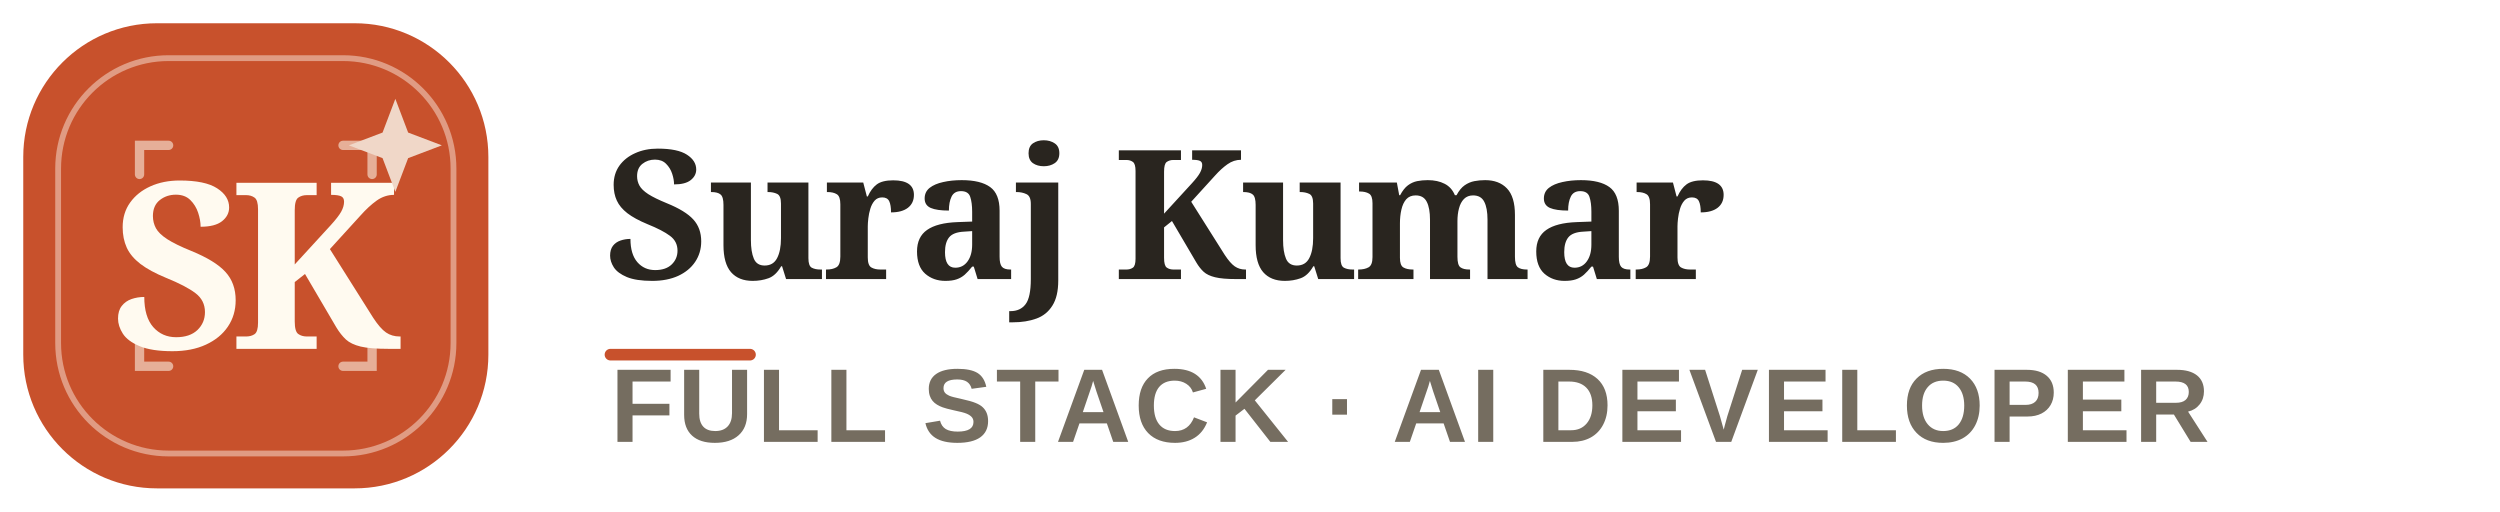
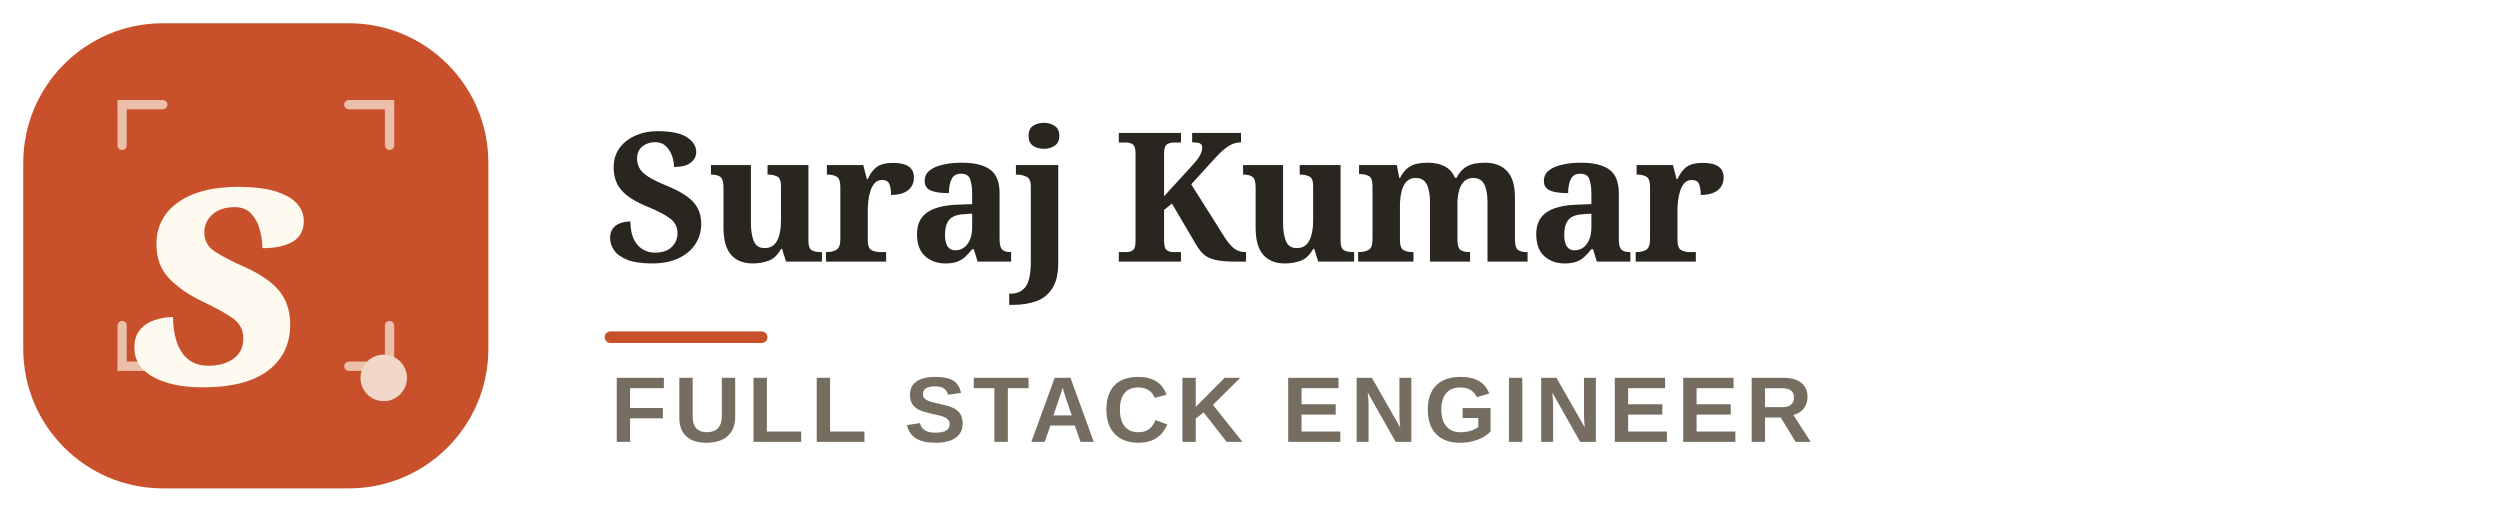
<svg xmlns="http://www.w3.org/2000/svg" viewBox="0 0 430 88" role="img" aria-labelledby="logo-title logo-desc">
-   <rect x="4" y="4" width="80" height="80" rx="23" fill="#c8512c" />
-   <rect x="10" y="10" width="68" height="68" rx="19" fill="none" stroke="#fffaf0" stroke-opacity=".44" />
-   <path d="M24 30v-5h5m30 0h5v5m0 28v5h-5m-30 0h-5v-5" fill="none" stroke="#fffaf0" stroke-linecap="round" stroke-width="1.6" stroke-opacity=".55" />
-   <text x="44" y="60" fill="#fffaf0" text-anchor="middle" font-family="Georgia,serif" font-size="40" font-weight="700" letter-spacing="-3">SK</text>
-   <path d="m68 17 2.2 5.8L76 25l-5.8 2.2L68 33l-2.2-5.8L60 25l5.8-2.2z" fill="#f0d7c8" />
-   <text x="104" y="48" fill="#29251f" font-family="Georgia,serif" font-size="31" font-weight="700" letter-spacing="-.7">Suraj Kumar</text>
-   <path d="M105 61h24" stroke="#c8512c" stroke-linecap="round" stroke-width="2" />
-   <text x="105" y="76" fill="#756d60" font-family="Arial,sans-serif" font-size="18" font-weight="600" letter-spacing=".6">FULL STACK · AI DEVELOPER</text>
+   <rect x="4" y="4" width="80" height="80" rx="24" fill="#c8512c" />
+   <path d="M21 25v-7h7m32 0h7v7m0 31v7h-7m-32 0h-7v-7" fill="none" stroke="#fffaf0" stroke-linecap="round" stroke-width="1.6" stroke-opacity=".65" />
+   <text x="38" y="66" fill="#fffaf0" text-anchor="middle" font-family="Georgia,serif" font-size="62" font-style="italic" font-weight="700">s</text>
+   <circle cx="66" cy="65" r="4" fill="#f0d7c8" />
+   <text x="104" y="45" fill="#29251f" font-family="Georgia,serif" font-size="31" font-weight="700" letter-spacing="-.7">Suraj Kumar</text>
+   <path d="M105 58h26" stroke="#c8512c" stroke-linecap="round" stroke-width="2" />
+   <text x="105" y="76" fill="#756d60" font-family="Arial,sans-serif" font-size="16" font-weight="600" letter-spacing="1.1">FULL STACK ENGINEER</text>
</svg>
